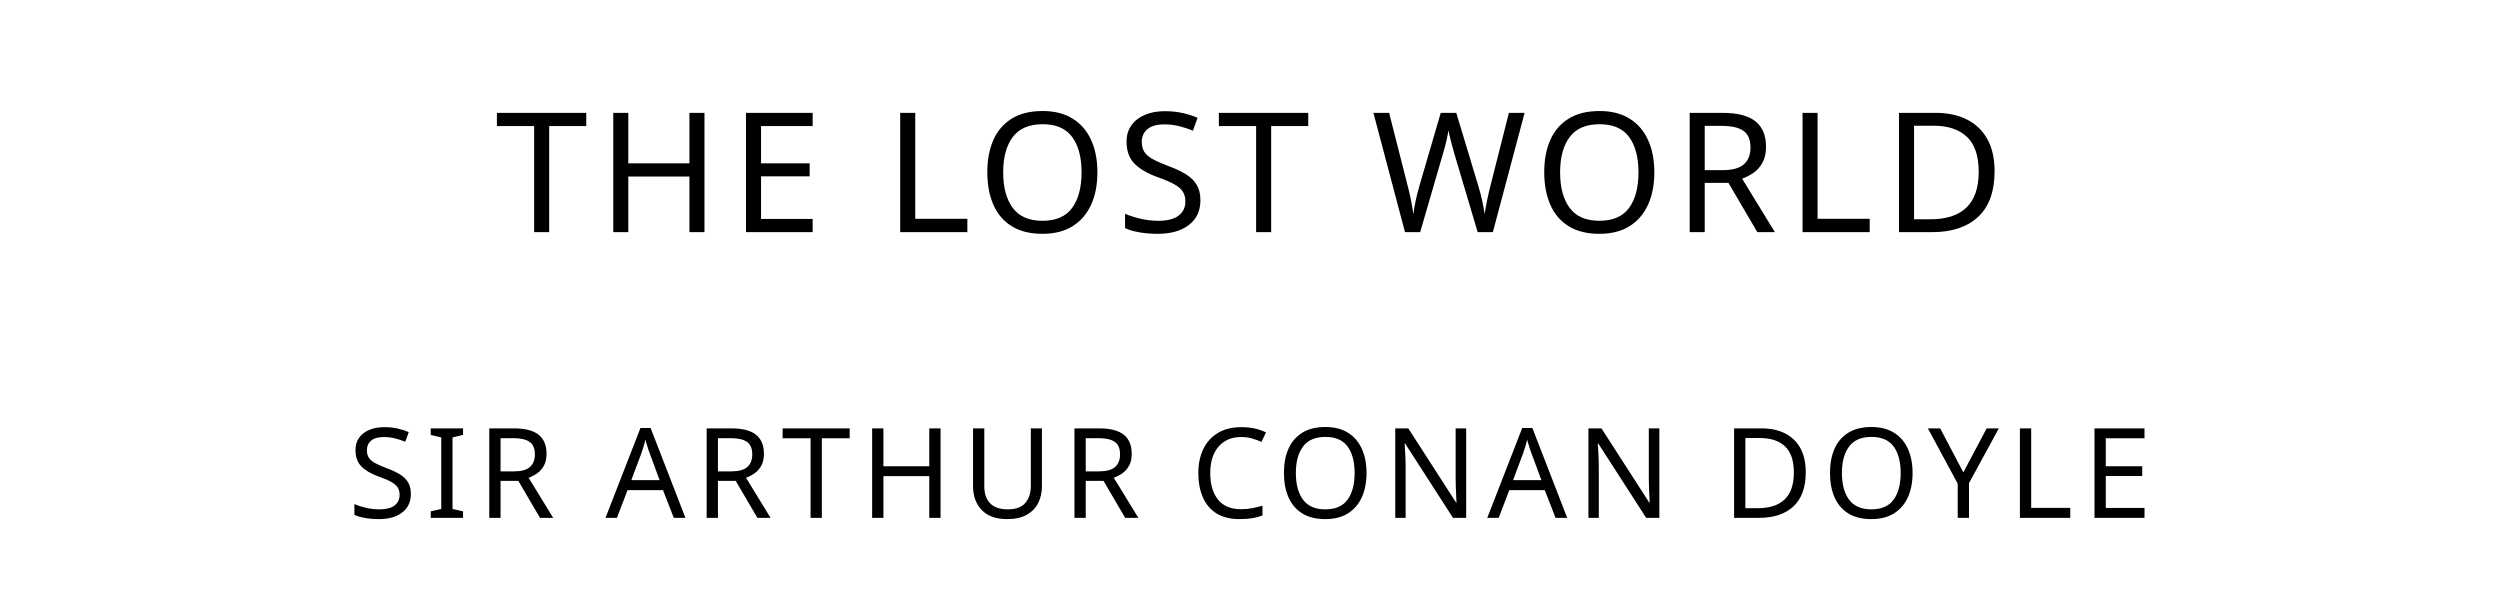
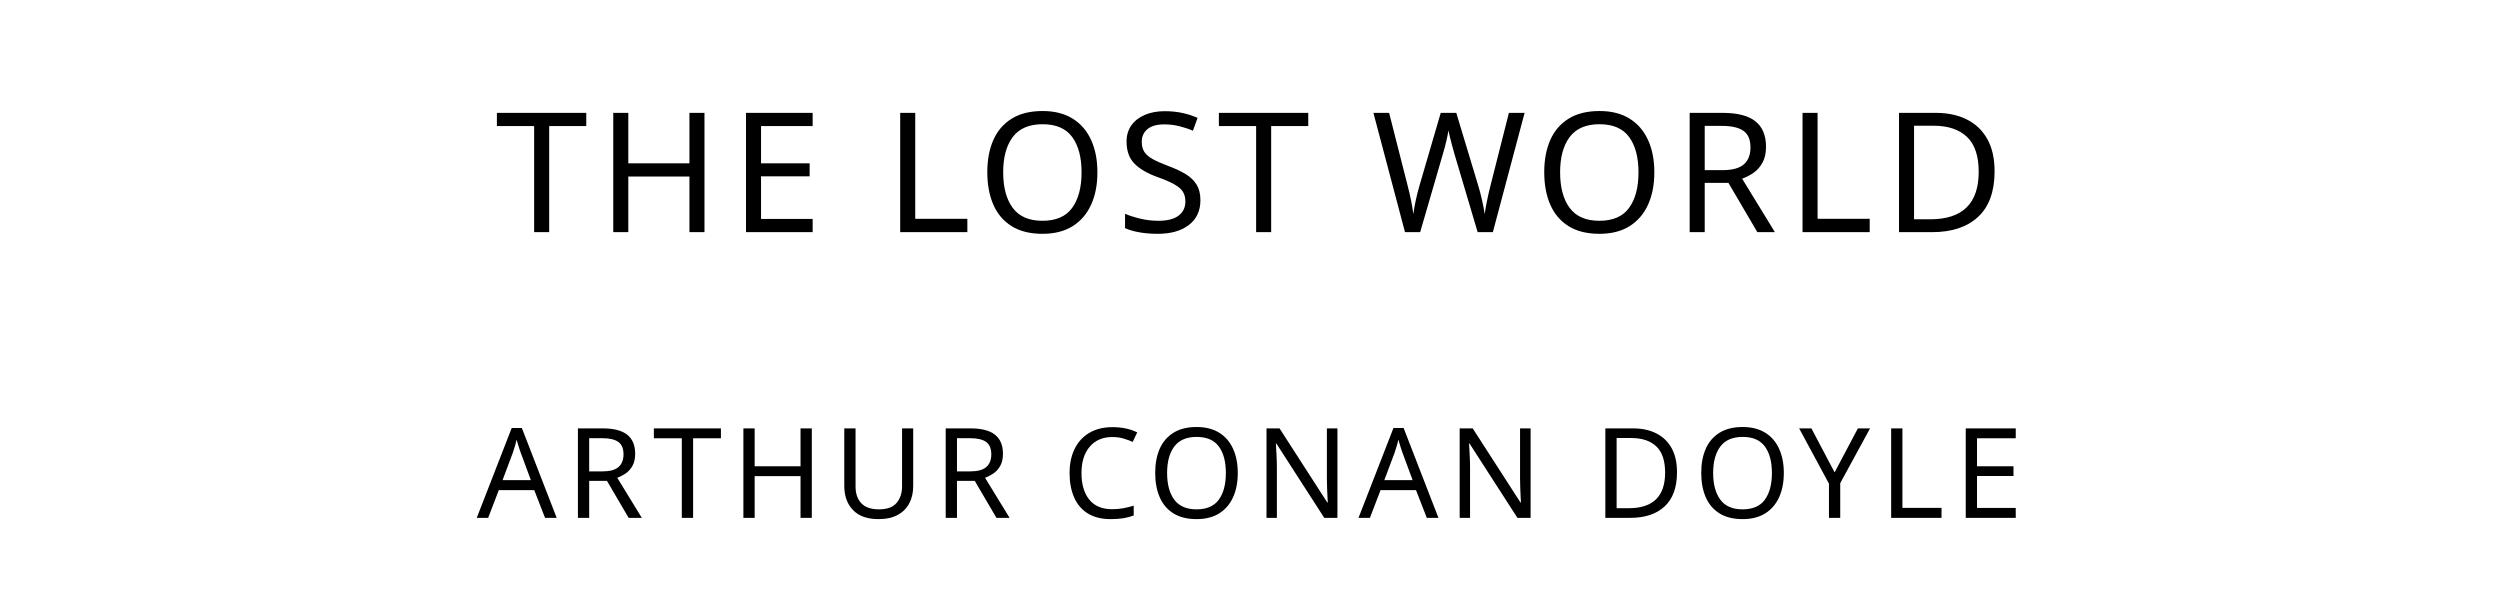
<svg xmlns="http://www.w3.org/2000/svg" version="1.1" viewBox="0 0 1400 340">
  <style type="text/css">
		text{
			font-family: League Spartan;
			letter-spacing: 5px;
			text-anchor: middle;
		}

		.title{
			font-size: 93.567px;
		}

		.author{
			font-size: 70.175px;
		}
	</style>
  <text class="title" x="700" y="130">THE LOST WORLD</text>
-   <text class="author" x="700" y="290">SIR ARTHUR CONAN DOYLE</text>
+   <text class="author" x="700" y="290">ARTHUR CONAN DOYLE</text>
</svg>
